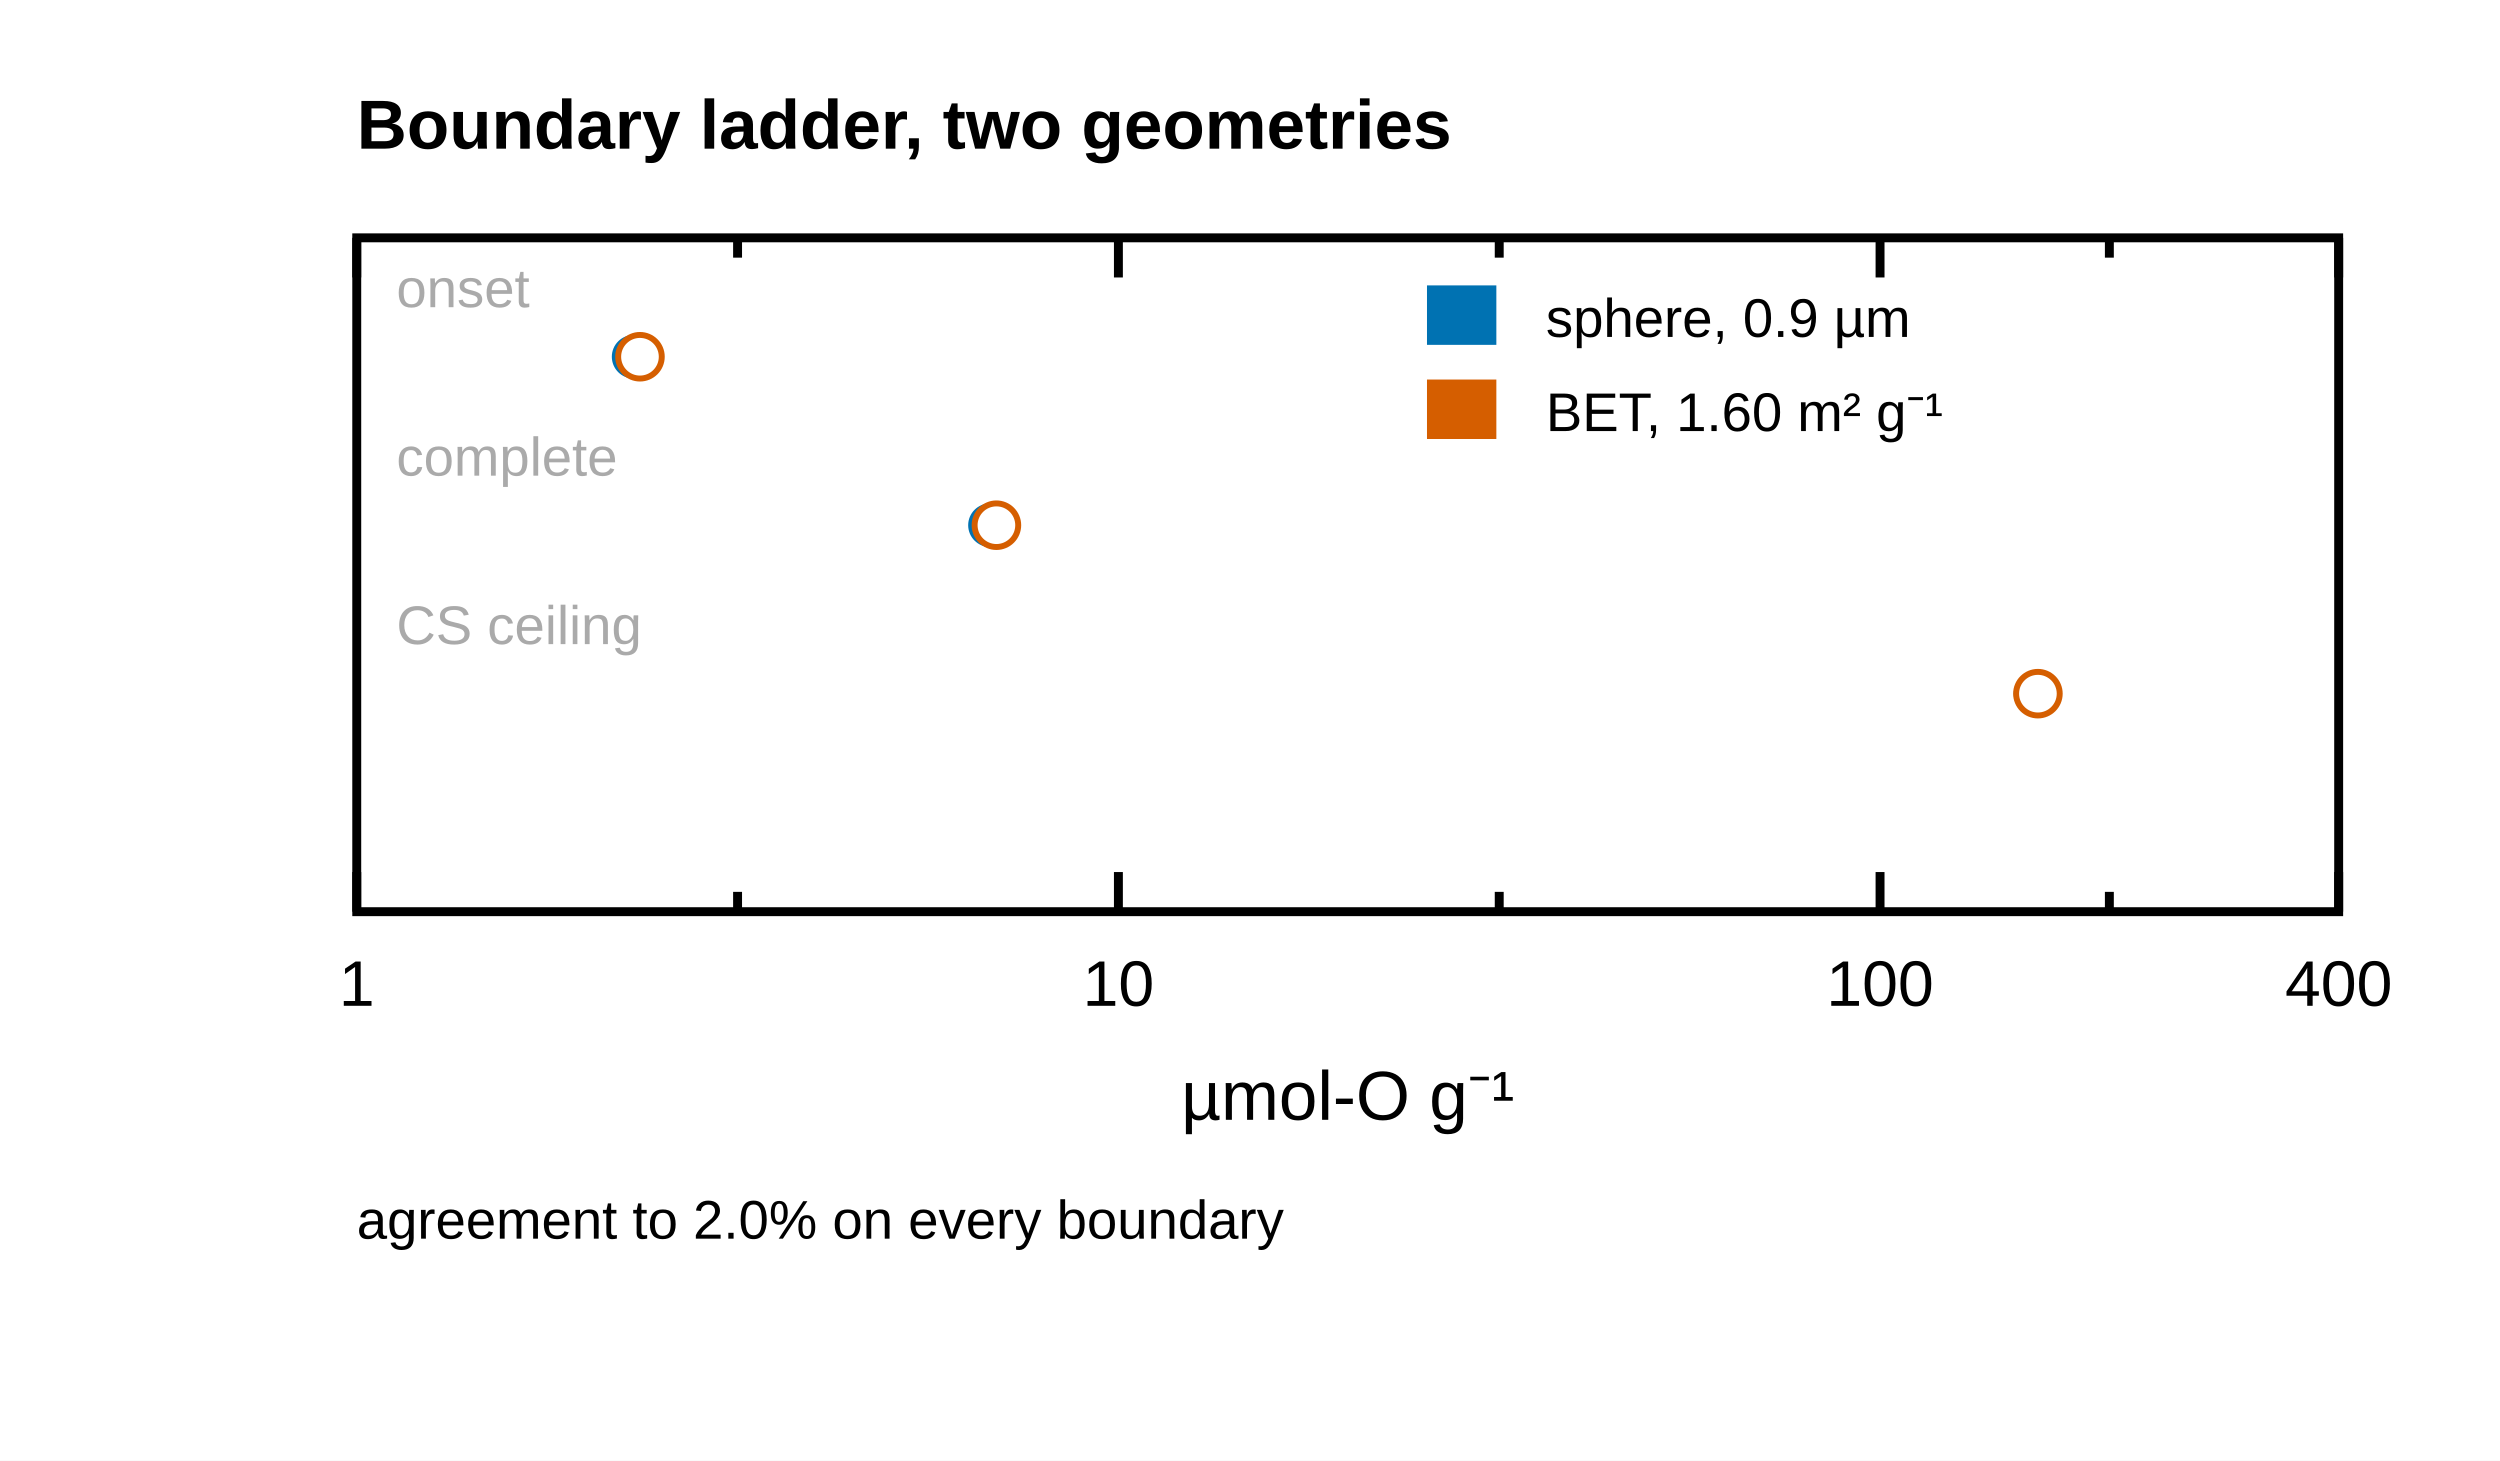
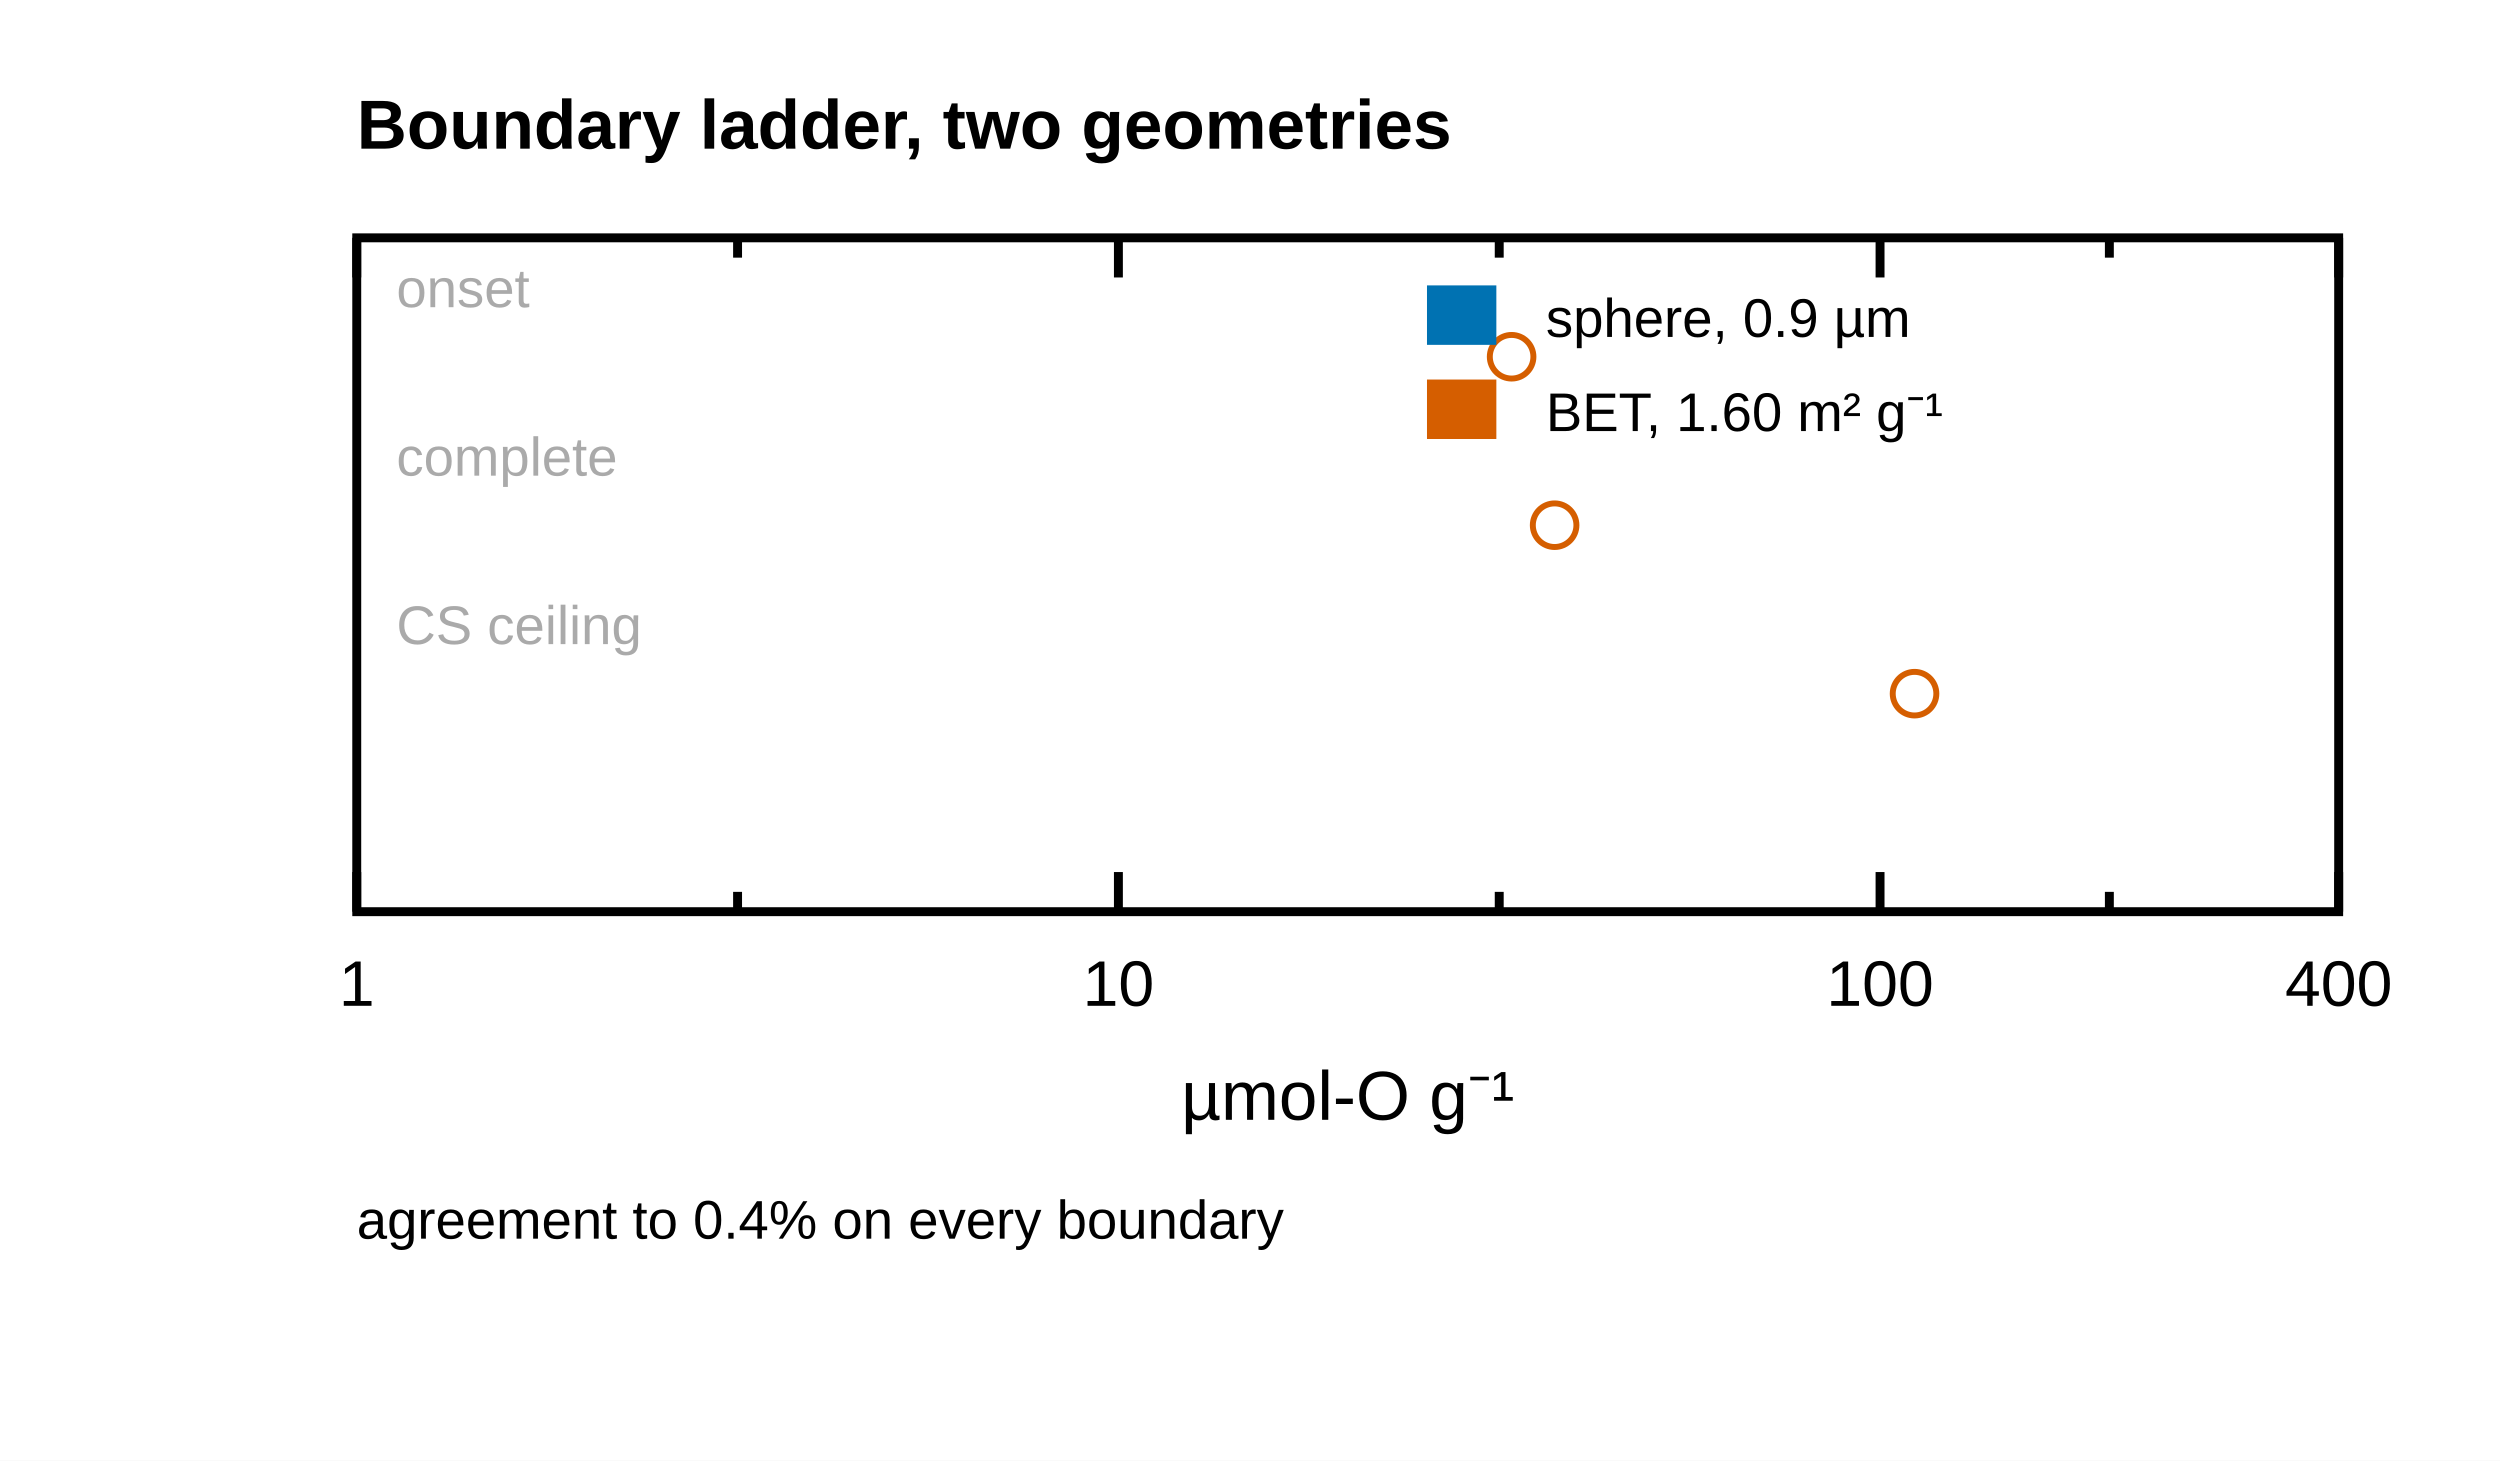
<svg xmlns="http://www.w3.org/2000/svg" width="89mm" height="52mm" viewBox="0 0 252.28 147.4" data-width-mm="89" data-height-mm="52" data-kind="plate">
  <rect x="0" y="0" width="252.28" height="147.4" fill="#FFFFFF" />
  <text x="36" y="15" font-family="Arial, Helvetica, sans-serif" font-size="7" font-weight="bold" fill="#000000">Boundary ladder, two geometries</text>
-   <line x1="63.94" y1="36" x2="64.58" y2="36" stroke="#AAAAAA" stroke-width="0.8" />
-   <circle cx="63.94" cy="36" r="2.2" fill="#0072B2" />
-   <circle cx="64.58" cy="36" r="2.2" fill="#FFFFFF" stroke="#D55E00" stroke-width="0.6" />
+   <line x1="152.46" y1="36" x2="152.54" y2="36" stroke="#AAAAAA" stroke-width="0.8" />
+   <circle cx="152.46" cy="36" r="2.2" fill="#0072B2" />
+   <circle cx="152.54" cy="36" r="2.2" fill="#FFFFFF" stroke="#D55E00" stroke-width="0.6" />
  <text x="40" y="31" font-family="Arial, Helvetica, sans-serif" font-size="5.5" fill="#AAAAAA">onset</text>
-   <line x1="99.9" y1="53" x2="100.55" y2="53" stroke="#AAAAAA" stroke-width="0.8" />
-   <circle cx="99.9" cy="53" r="2.2" fill="#0072B2" />
-   <circle cx="100.55" cy="53" r="2.2" fill="#FFFFFF" stroke="#D55E00" stroke-width="0.6" />
+   <line x1="156.74" y1="53" x2="156.88" y2="53" stroke="#AAAAAA" stroke-width="0.8" />
+   <circle cx="156.74" cy="53" r="2.2" fill="#0072B2" />
+   <circle cx="156.88" cy="53" r="2.2" fill="#FFFFFF" stroke="#D55E00" stroke-width="0.6" />
  <text x="40" y="48" font-family="Arial, Helvetica, sans-serif" font-size="5.5" fill="#AAAAAA">complete</text>
-   <line x1="205.41" y1="70" x2="205.65" y2="70" stroke="#AAAAAA" stroke-width="0.8" />
-   <circle cx="205.41" cy="70" r="2.2" fill="#0072B2" />
-   <circle cx="205.65" cy="70" r="2.2" fill="#FFFFFF" stroke="#D55E00" stroke-width="0.6" />
+   <line x1="193.14" y1="70" x2="193.2" y2="70" stroke="#AAAAAA" stroke-width="0.8" />
+   <circle cx="193.14" cy="70" r="2.2" fill="#0072B2" />
+   <circle cx="193.2" cy="70" r="2.2" fill="#FFFFFF" stroke="#D55E00" stroke-width="0.6" />
  <text x="40" y="65" font-family="Arial, Helvetica, sans-serif" font-size="5.5" fill="#AAAAAA">CS ceiling</text>
  <rect x="36" y="24" width="200" height="68" fill="none" stroke="#000000" stroke-width="0.9" />
  <line x1="36" y1="92" x2="36" y2="88" stroke="#000000" stroke-width="0.9" />
  <line x1="36" y1="24" x2="36" y2="28" stroke="#000000" stroke-width="0.9" />
  <text x="36" y="101.5" font-family="Arial, Helvetica, sans-serif" font-size="6.5" text-anchor="middle" fill="#000000">1</text>
  <line x1="112.86" y1="92" x2="112.86" y2="88" stroke="#000000" stroke-width="0.9" />
  <line x1="112.86" y1="24" x2="112.86" y2="28" stroke="#000000" stroke-width="0.9" />
  <text x="112.86" y="101.5" font-family="Arial, Helvetica, sans-serif" font-size="6.5" text-anchor="middle" fill="#000000">10</text>
  <line x1="189.72" y1="92" x2="189.72" y2="88" stroke="#000000" stroke-width="0.9" />
  <line x1="189.72" y1="24" x2="189.72" y2="28" stroke="#000000" stroke-width="0.9" />
  <text x="189.72" y="101.5" font-family="Arial, Helvetica, sans-serif" font-size="6.5" text-anchor="middle" fill="#000000">100</text>
  <line x1="236" y1="92" x2="236" y2="88" stroke="#000000" stroke-width="0.9" />
  <line x1="236" y1="24" x2="236" y2="28" stroke="#000000" stroke-width="0.9" />
  <text x="236" y="101.5" font-family="Arial, Helvetica, sans-serif" font-size="6.5" text-anchor="middle" fill="#000000">400</text>
  <line x1="74.43" y1="92" x2="74.43" y2="90" stroke="#000000" stroke-width="0.9" />
  <line x1="74.43" y1="24" x2="74.43" y2="26" stroke="#000000" stroke-width="0.9" />
  <line x1="151.29" y1="92" x2="151.29" y2="90" stroke="#000000" stroke-width="0.9" />
  <line x1="151.29" y1="24" x2="151.29" y2="26" stroke="#000000" stroke-width="0.9" />
  <line x1="212.86" y1="92" x2="212.86" y2="90" stroke="#000000" stroke-width="0.9" />
  <line x1="212.86" y1="24" x2="212.86" y2="26" stroke="#000000" stroke-width="0.9" />
  <text x="136" y="113" font-family="Arial, Helvetica, sans-serif" font-size="7" text-anchor="middle" fill="#000000">µmol-O g⁻¹</text>
  <rect x="144" y="28.8" width="7" height="6" fill="#0072B2" />
  <text x="156" y="34" font-family="Arial, Helvetica, sans-serif" font-size="5.5" fill="#000000">sphere, 0.9 µm</text>
  <rect x="144" y="38.3" width="7" height="6" fill="#D55E00" />
  <text x="156" y="43.5" font-family="Arial, Helvetica, sans-serif" font-size="5.5" fill="#000000">BET, 1.60 m² g⁻¹</text>
-   <text x="36" y="125" font-family="Arial, Helvetica, sans-serif" font-size="5.5" fill="#000000">agreement to 2.0% on every boundary</text>
+   <text x="36" y="125" font-family="Arial, Helvetica, sans-serif" font-size="5.5" fill="#000000">agreement to 0.4% on every boundary</text>
</svg>
